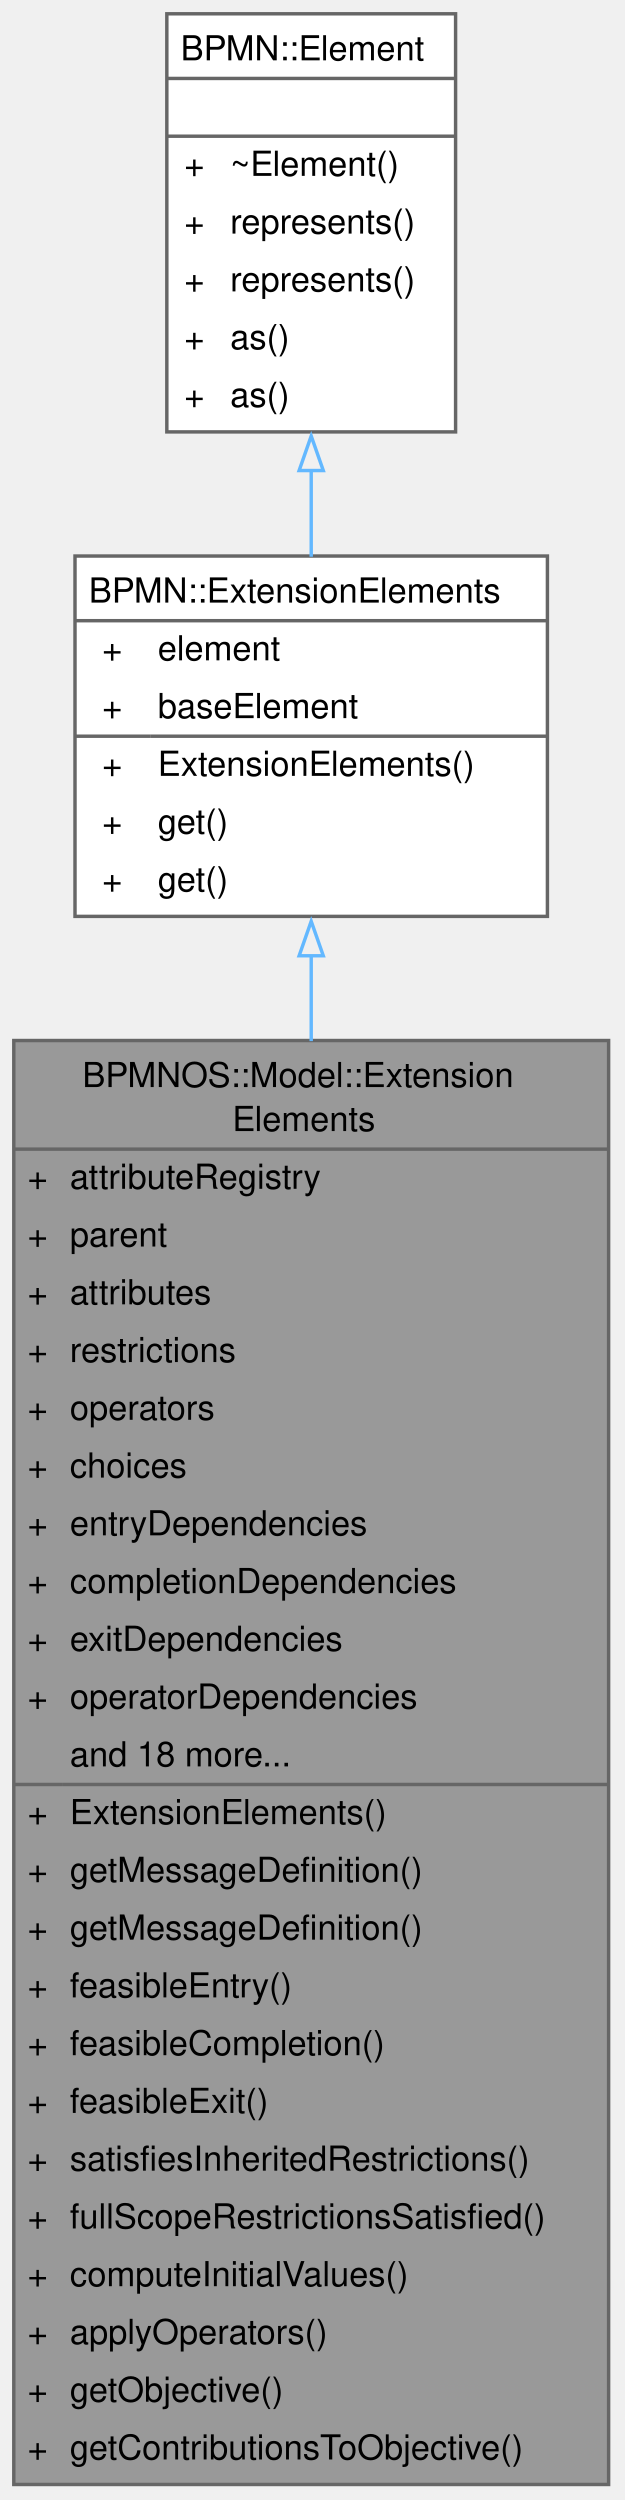
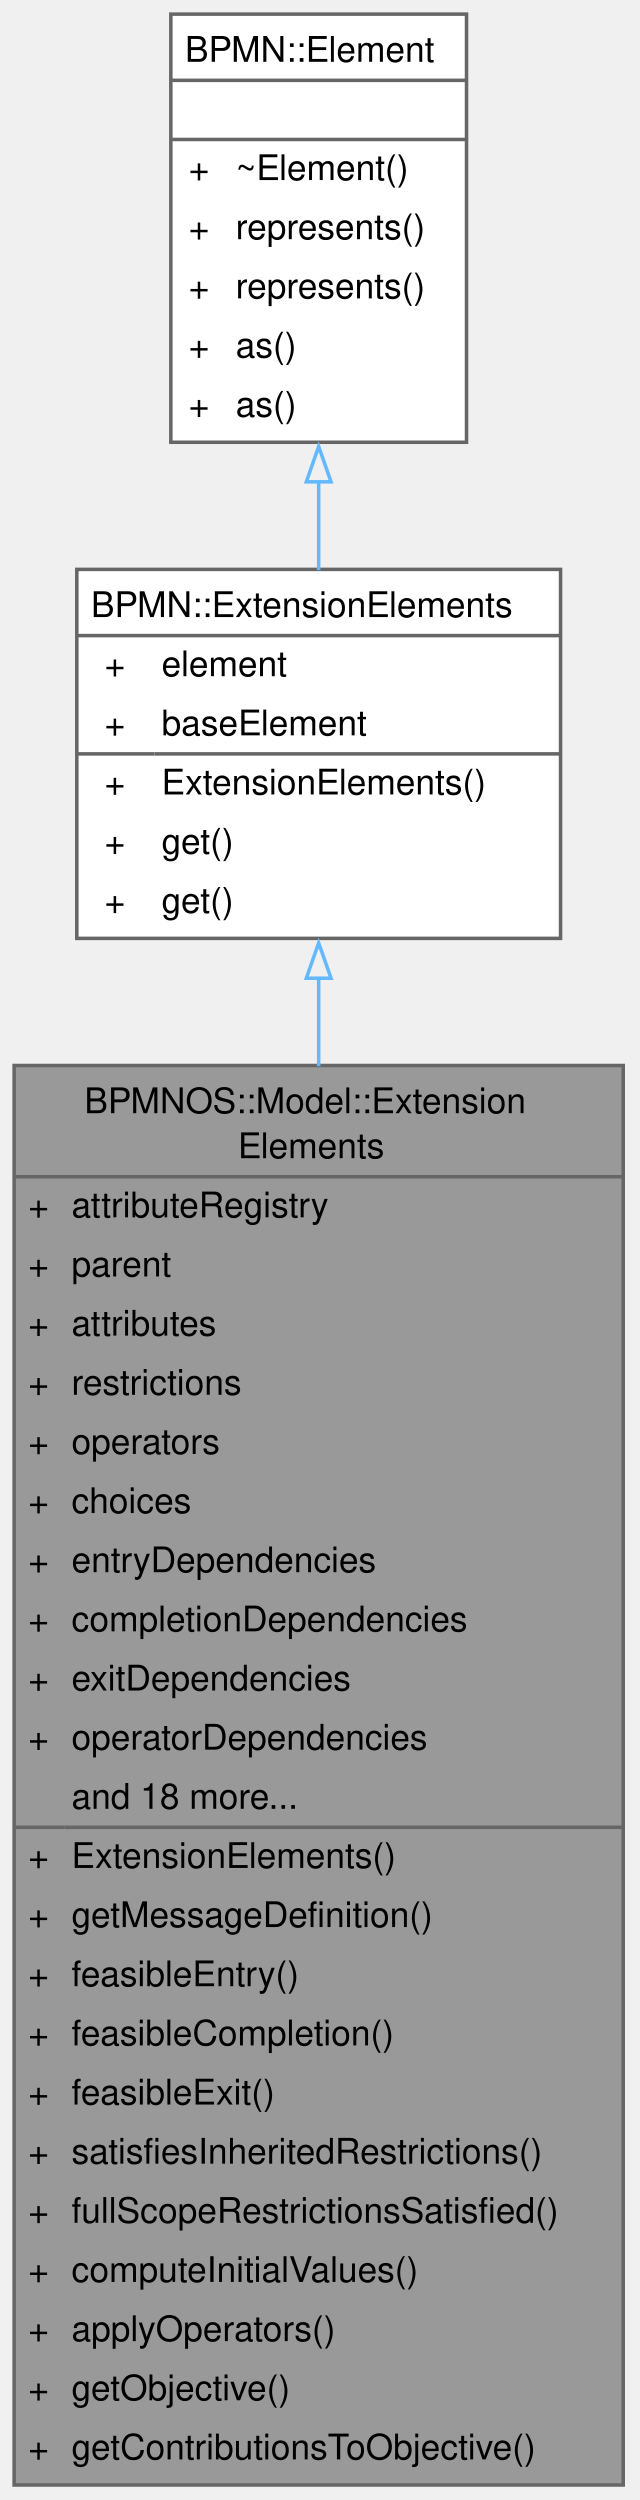
- <svg xmlns="http://www.w3.org/2000/svg" xmlns:xlink="http://www.w3.org/1999/xlink" width="181pt" height="725pt" viewBox="0.00 0.00 181.00 725.00">
-   <g id="graph0" class="graph" transform="scale(1 1) rotate(0) translate(4 720.5)">
+ <svg xmlns="http://www.w3.org/2000/svg" xmlns:xlink="http://www.w3.org/1999/xlink" width="181pt" height="708pt" viewBox="0.00 0.00 181.00 708.00">
+   <g id="graph0" class="graph" transform="scale(1 1) rotate(0) translate(4 703.75)">
    <g id="Node000001" class="node">
      <g id="a_Node000001">
        <a xlink:title="Class holding extension elements representing execution data for nodes.">
-           <polygon fill="#999999" stroke="none" points="172.5,-418.75 0,-418.75 0,0 172.5,0 172.5,-418.75" />
-           <text xml:space="preserve" text-anchor="start" x="19.88" y="-405.25" font-family="Helvetica,sans-Serif" font-size="10.00">BPMNOS::Model::Extension</text>
-           <text xml:space="preserve" text-anchor="start" x="63.38" y="-392.5" font-family="Helvetica,sans-Serif" font-size="10.00">Elements</text>
-           <text xml:space="preserve" text-anchor="start" x="4" y="-375.75" font-family="Helvetica,sans-Serif" font-size="10.00">+</text>
-           <text xml:space="preserve" text-anchor="start" x="16.25" y="-375.75" font-family="Helvetica,sans-Serif" font-size="10.00">attributeRegistry</text>
+           <polygon fill="#999999" stroke="none" points="172.5,-402 0,-402 0,0 172.5,0 172.5,-402" />
+           <text xml:space="preserve" text-anchor="start" x="19.88" y="-388.5" font-family="Helvetica,sans-Serif" font-size="10.00">BPMNOS::Model::Extension</text>
+           <text xml:space="preserve" text-anchor="start" x="63.38" y="-375.75" font-family="Helvetica,sans-Serif" font-size="10.00">Elements</text>
          <text xml:space="preserve" text-anchor="start" x="4" y="-359" font-family="Helvetica,sans-Serif" font-size="10.00">+</text>
-           <text xml:space="preserve" text-anchor="start" x="16.25" y="-359" font-family="Helvetica,sans-Serif" font-size="10.00">parent</text>
+           <text xml:space="preserve" text-anchor="start" x="16.25" y="-359" font-family="Helvetica,sans-Serif" font-size="10.00">attributeRegistry</text>
          <text xml:space="preserve" text-anchor="start" x="4" y="-342.25" font-family="Helvetica,sans-Serif" font-size="10.00">+</text>
-           <text xml:space="preserve" text-anchor="start" x="16.25" y="-342.25" font-family="Helvetica,sans-Serif" font-size="10.00">attributes</text>
+           <text xml:space="preserve" text-anchor="start" x="16.25" y="-342.25" font-family="Helvetica,sans-Serif" font-size="10.00">parent</text>
          <text xml:space="preserve" text-anchor="start" x="4" y="-325.5" font-family="Helvetica,sans-Serif" font-size="10.00">+</text>
-           <text xml:space="preserve" text-anchor="start" x="16.25" y="-325.5" font-family="Helvetica,sans-Serif" font-size="10.00">restrictions</text>
+           <text xml:space="preserve" text-anchor="start" x="16.25" y="-325.5" font-family="Helvetica,sans-Serif" font-size="10.00">attributes</text>
          <text xml:space="preserve" text-anchor="start" x="4" y="-308.75" font-family="Helvetica,sans-Serif" font-size="10.00">+</text>
-           <text xml:space="preserve" text-anchor="start" x="16.25" y="-308.75" font-family="Helvetica,sans-Serif" font-size="10.00">operators</text>
+           <text xml:space="preserve" text-anchor="start" x="16.25" y="-308.75" font-family="Helvetica,sans-Serif" font-size="10.00">restrictions</text>
          <text xml:space="preserve" text-anchor="start" x="4" y="-292" font-family="Helvetica,sans-Serif" font-size="10.00">+</text>
-           <text xml:space="preserve" text-anchor="start" x="16.25" y="-292" font-family="Helvetica,sans-Serif" font-size="10.00">choices</text>
+           <text xml:space="preserve" text-anchor="start" x="16.25" y="-292" font-family="Helvetica,sans-Serif" font-size="10.00">operators</text>
          <text xml:space="preserve" text-anchor="start" x="4" y="-275.25" font-family="Helvetica,sans-Serif" font-size="10.00">+</text>
-           <text xml:space="preserve" text-anchor="start" x="16.25" y="-275.25" font-family="Helvetica,sans-Serif" font-size="10.00">entryDependencies</text>
+           <text xml:space="preserve" text-anchor="start" x="16.25" y="-275.25" font-family="Helvetica,sans-Serif" font-size="10.00">choices</text>
          <text xml:space="preserve" text-anchor="start" x="4" y="-258.5" font-family="Helvetica,sans-Serif" font-size="10.00">+</text>
-           <text xml:space="preserve" text-anchor="start" x="16.25" y="-258.5" font-family="Helvetica,sans-Serif" font-size="10.00">completionDependencies</text>
+           <text xml:space="preserve" text-anchor="start" x="16.25" y="-258.5" font-family="Helvetica,sans-Serif" font-size="10.00">entryDependencies</text>
          <text xml:space="preserve" text-anchor="start" x="4" y="-241.75" font-family="Helvetica,sans-Serif" font-size="10.00">+</text>
-           <text xml:space="preserve" text-anchor="start" x="16.25" y="-241.75" font-family="Helvetica,sans-Serif" font-size="10.00">exitDependencies</text>
+           <text xml:space="preserve" text-anchor="start" x="16.25" y="-241.75" font-family="Helvetica,sans-Serif" font-size="10.00">completionDependencies</text>
          <text xml:space="preserve" text-anchor="start" x="4" y="-225" font-family="Helvetica,sans-Serif" font-size="10.00">+</text>
-           <text xml:space="preserve" text-anchor="start" x="16.25" y="-225" font-family="Helvetica,sans-Serif" font-size="10.00">operatorDependencies</text>
-           <text xml:space="preserve" text-anchor="start" x="16.25" y="-208.25" font-family="Helvetica,sans-Serif" font-size="10.00">and 18 more...</text>
-           <text xml:space="preserve" text-anchor="start" x="4" y="-191.5" font-family="Helvetica,sans-Serif" font-size="10.00">+</text>
-           <text xml:space="preserve" text-anchor="start" x="16.25" y="-191.5" font-family="Helvetica,sans-Serif" font-size="10.00">ExtensionElements()</text>
+           <text xml:space="preserve" text-anchor="start" x="16.25" y="-225" font-family="Helvetica,sans-Serif" font-size="10.00">exitDependencies</text>
+           <text xml:space="preserve" text-anchor="start" x="4" y="-208.25" font-family="Helvetica,sans-Serif" font-size="10.00">+</text>
+           <text xml:space="preserve" text-anchor="start" x="16.25" y="-208.25" font-family="Helvetica,sans-Serif" font-size="10.00">operatorDependencies</text>
+           <text xml:space="preserve" text-anchor="start" x="16.25" y="-191.5" font-family="Helvetica,sans-Serif" font-size="10.00">and 18 more...</text>
          <text xml:space="preserve" text-anchor="start" x="4" y="-174.75" font-family="Helvetica,sans-Serif" font-size="10.00">+</text>
-           <text xml:space="preserve" text-anchor="start" x="16.25" y="-174.75" font-family="Helvetica,sans-Serif" font-size="10.00">getMessageDefinition()</text>
+           <text xml:space="preserve" text-anchor="start" x="16.25" y="-174.75" font-family="Helvetica,sans-Serif" font-size="10.00">ExtensionElements()</text>
          <text xml:space="preserve" text-anchor="start" x="4" y="-158" font-family="Helvetica,sans-Serif" font-size="10.00">+</text>
          <text xml:space="preserve" text-anchor="start" x="16.25" y="-158" font-family="Helvetica,sans-Serif" font-size="10.00">getMessageDefinition()</text>
          <text xml:space="preserve" text-anchor="start" x="4" y="-141.25" font-family="Helvetica,sans-Serif" font-size="10.00">+</text>
          <text xml:space="preserve" text-anchor="start" x="16.25" y="-141.25" font-family="Helvetica,sans-Serif" font-size="10.00">feasibleEntry()</text>
          <text xml:space="preserve" text-anchor="start" x="4" y="-124.5" font-family="Helvetica,sans-Serif" font-size="10.00">+</text>
          <text xml:space="preserve" text-anchor="start" x="16.25" y="-124.5" font-family="Helvetica,sans-Serif" font-size="10.00">feasibleCompletion()</text>
          <text xml:space="preserve" text-anchor="start" x="4" y="-107.75" font-family="Helvetica,sans-Serif" font-size="10.00">+</text>
          <text xml:space="preserve" text-anchor="start" x="16.25" y="-107.75" font-family="Helvetica,sans-Serif" font-size="10.00">feasibleExit()</text>
          <text xml:space="preserve" text-anchor="start" x="4" y="-91" font-family="Helvetica,sans-Serif" font-size="10.00">+</text>
          <text xml:space="preserve" text-anchor="start" x="16.25" y="-91" font-family="Helvetica,sans-Serif" font-size="10.00">satisfiesInheritedRestrictions()</text>
          <text xml:space="preserve" text-anchor="start" x="4" y="-74.25" font-family="Helvetica,sans-Serif" font-size="10.00">+</text>
          <text xml:space="preserve" text-anchor="start" x="16.25" y="-74.25" font-family="Helvetica,sans-Serif" font-size="10.00">fullScopeRestrictionsSatisfied()</text>
          <text xml:space="preserve" text-anchor="start" x="4" y="-57.5" font-family="Helvetica,sans-Serif" font-size="10.00">+</text>
          <text xml:space="preserve" text-anchor="start" x="16.25" y="-57.5" font-family="Helvetica,sans-Serif" font-size="10.00">computeInitialValues()</text>
          <text xml:space="preserve" text-anchor="start" x="4" y="-40.75" font-family="Helvetica,sans-Serif" font-size="10.00">+</text>
          <text xml:space="preserve" text-anchor="start" x="16.25" y="-40.75" font-family="Helvetica,sans-Serif" font-size="10.00">applyOperators()</text>
          <text xml:space="preserve" text-anchor="start" x="4" y="-24" font-family="Helvetica,sans-Serif" font-size="10.00">+</text>
          <text xml:space="preserve" text-anchor="start" x="16.25" y="-24" font-family="Helvetica,sans-Serif" font-size="10.00">getObjective()</text>
          <text xml:space="preserve" text-anchor="start" x="4" y="-7.25" font-family="Helvetica,sans-Serif" font-size="10.00">+</text>
          <text xml:space="preserve" text-anchor="start" x="16.25" y="-7.25" font-family="Helvetica,sans-Serif" font-size="10.00">getContributionsToObjective()</text>
-           <polygon fill="#666666" stroke="#666666" points="0,-387.25 0,-387.25 172.5,-387.25 172.5,-387.25 0,-387.25" />
-           <polygon fill="#666666" stroke="#666666" points="0,-203 0,-203 14.25,-203 14.25,-203 0,-203" />
-           <polygon fill="#666666" stroke="#666666" points="14.25,-203 14.25,-203 172.5,-203 172.5,-203 14.25,-203" />
-           <polygon fill="none" stroke="#666666" points="0,0 0,-418.75 172.5,-418.75 172.5,0 0,0" />
+           <polygon fill="#666666" stroke="#666666" points="0,-370.5 0,-370.5 172.5,-370.5 172.5,-370.5 0,-370.5" />
+           <polygon fill="#666666" stroke="#666666" points="0,-186.25 0,-186.25 14.25,-186.25 14.25,-186.25 0,-186.25" />
+           <polygon fill="#666666" stroke="#666666" points="14.25,-186.25 14.25,-186.25 172.5,-186.25 172.5,-186.25 14.25,-186.25" />
+           <polygon fill="none" stroke="#666666" points="0,0 0,-402 172.5,-402 172.5,0 0,0" />
        </a>
      </g>
    </g>
    <g id="Node000002" class="node">
      <g id="a_Node000002">
        <a target="_parent" xlink:href="https://bpmn-os.github.io/bpmnpp/classBPMN_1_1ExtensionElements.html" xlink:title=" ">
-           <polygon fill="white" stroke="none" points="154.75,-559.25 17.75,-559.25 17.75,-454.75 154.75,-454.75 154.75,-559.25" />
-           <text xml:space="preserve" text-anchor="start" x="21.75" y="-545.75" font-family="Helvetica,sans-Serif" font-size="10.00">BPMN::ExtensionElements</text>
-           <text xml:space="preserve" text-anchor="start" x="25.62" y="-529" font-family="Helvetica,sans-Serif" font-size="10.00">+</text>
-           <text xml:space="preserve" text-anchor="start" x="41.75" y="-529" font-family="Helvetica,sans-Serif" font-size="10.00">element</text>
+           <polygon fill="white" stroke="none" points="154.75,-542.5 17.75,-542.5 17.75,-438 154.75,-438 154.75,-542.5" />
+           <text xml:space="preserve" text-anchor="start" x="21.75" y="-529" font-family="Helvetica,sans-Serif" font-size="10.00">BPMN::ExtensionElements</text>
          <text xml:space="preserve" text-anchor="start" x="25.62" y="-512.25" font-family="Helvetica,sans-Serif" font-size="10.00">+</text>
-           <text xml:space="preserve" text-anchor="start" x="41.75" y="-512.25" font-family="Helvetica,sans-Serif" font-size="10.00">baseElement</text>
+           <text xml:space="preserve" text-anchor="start" x="41.75" y="-512.25" font-family="Helvetica,sans-Serif" font-size="10.00">element</text>
          <text xml:space="preserve" text-anchor="start" x="25.62" y="-495.5" font-family="Helvetica,sans-Serif" font-size="10.00">+</text>
-           <text xml:space="preserve" text-anchor="start" x="41.75" y="-495.5" font-family="Helvetica,sans-Serif" font-size="10.00">ExtensionElements()</text>
+           <text xml:space="preserve" text-anchor="start" x="41.75" y="-495.5" font-family="Helvetica,sans-Serif" font-size="10.00">baseElement</text>
          <text xml:space="preserve" text-anchor="start" x="25.62" y="-478.75" font-family="Helvetica,sans-Serif" font-size="10.00">+</text>
-           <text xml:space="preserve" text-anchor="start" x="41.75" y="-478.75" font-family="Helvetica,sans-Serif" font-size="10.00">get()</text>
+           <text xml:space="preserve" text-anchor="start" x="41.75" y="-478.75" font-family="Helvetica,sans-Serif" font-size="10.00">ExtensionElements()</text>
          <text xml:space="preserve" text-anchor="start" x="25.62" y="-462" font-family="Helvetica,sans-Serif" font-size="10.00">+</text>
          <text xml:space="preserve" text-anchor="start" x="41.75" y="-462" font-family="Helvetica,sans-Serif" font-size="10.00">get()</text>
-           <polygon fill="#666666" stroke="#666666" points="17.75,-540.5 17.75,-540.5 154.75,-540.5 154.75,-540.5 17.75,-540.5" />
-           <polygon fill="#666666" stroke="#666666" points="17.75,-507 17.75,-507 39.75,-507 39.75,-507 17.75,-507" />
-           <polygon fill="#666666" stroke="#666666" points="39.75,-507 39.75,-507 154.75,-507 154.75,-507 39.75,-507" />
-           <polygon fill="none" stroke="#666666" points="17.75,-454.75 17.75,-559.25 154.75,-559.25 154.75,-454.75 17.75,-454.75" />
+           <text xml:space="preserve" text-anchor="start" x="25.62" y="-445.25" font-family="Helvetica,sans-Serif" font-size="10.00">+</text>
+           <text xml:space="preserve" text-anchor="start" x="41.75" y="-445.25" font-family="Helvetica,sans-Serif" font-size="10.00">get()</text>
+           <polygon fill="#666666" stroke="#666666" points="17.75,-523.75 17.75,-523.75 154.75,-523.75 154.75,-523.75 17.75,-523.75" />
+           <polygon fill="#666666" stroke="#666666" points="17.75,-490.25 17.75,-490.25 39.75,-490.25 39.75,-490.25 17.75,-490.25" />
+           <polygon fill="#666666" stroke="#666666" points="39.75,-490.25 39.75,-490.25 154.75,-490.25 154.75,-490.25 39.75,-490.25" />
+           <polygon fill="none" stroke="#666666" points="17.75,-438 17.75,-542.5 154.75,-542.5 154.75,-438 17.75,-438" />
        </a>
      </g>
    </g>
    <g id="edge1_Node000001_Node000002" class="edge">
      <g id="a_edge1_Node000001_Node000002">
        <a xlink:title=" ">
-           <path fill="none" stroke="#63b8ff" d="M86.25,-443.36C86.25,-435.53 86.25,-427.22 86.25,-418.58" />
-           <polygon fill="none" stroke="#63b8ff" points="82.75,-443.33 86.25,-453.33 89.75,-443.33 82.75,-443.33" />
+           <path fill="none" stroke="#63b8ff" d="M86.25,-426.96C86.25,-419.02 86.25,-410.58 86.25,-401.81" />
+           <polygon fill="none" stroke="#63b8ff" points="82.75,-426.71 86.25,-436.71 89.75,-426.71 82.75,-426.71" />
        </a>
      </g>
    </g>
    <g id="Node000003" class="node">
      <g id="a_Node000003">
        <a target="_parent" xlink:href="https://bpmn-os.github.io/bpmnpp/classBPMN_1_1Element.html" xlink:title=" ">
-           <polygon fill="white" stroke="none" points="128.12,-716.5 44.38,-716.5 44.38,-595.25 128.12,-595.25 128.12,-716.5" />
-           <text xml:space="preserve" text-anchor="start" x="48.38" y="-703" font-family="Helvetica,sans-Serif" font-size="10.00">BPMN::Element</text>
-           <text xml:space="preserve" text-anchor="start" x="84.75" y="-686.25" font-family="Helvetica,sans-Serif" font-size="10.00"> </text>
-           <text xml:space="preserve" text-anchor="start" x="49.44" y="-669.5" font-family="Helvetica,sans-Serif" font-size="10.00">+</text>
-           <text xml:space="preserve" text-anchor="start" x="62.75" y="-669.5" font-family="Helvetica,sans-Serif" font-size="10.00">~Element()</text>
+           <polygon fill="white" stroke="none" points="128.12,-699.75 44.38,-699.75 44.38,-578.5 128.12,-578.5 128.12,-699.75" />
+           <text xml:space="preserve" text-anchor="start" x="48.38" y="-686.25" font-family="Helvetica,sans-Serif" font-size="10.00">BPMN::Element</text>
+           <text xml:space="preserve" text-anchor="start" x="84.75" y="-669.5" font-family="Helvetica,sans-Serif" font-size="10.00"> </text>
          <text xml:space="preserve" text-anchor="start" x="49.44" y="-652.75" font-family="Helvetica,sans-Serif" font-size="10.00">+</text>
-           <text xml:space="preserve" text-anchor="start" x="62.75" y="-652.75" font-family="Helvetica,sans-Serif" font-size="10.00">represents()</text>
+           <text xml:space="preserve" text-anchor="start" x="62.75" y="-652.75" font-family="Helvetica,sans-Serif" font-size="10.00">~Element()</text>
          <text xml:space="preserve" text-anchor="start" x="49.44" y="-636" font-family="Helvetica,sans-Serif" font-size="10.00">+</text>
          <text xml:space="preserve" text-anchor="start" x="62.75" y="-636" font-family="Helvetica,sans-Serif" font-size="10.00">represents()</text>
          <text xml:space="preserve" text-anchor="start" x="49.44" y="-619.25" font-family="Helvetica,sans-Serif" font-size="10.00">+</text>
-           <text xml:space="preserve" text-anchor="start" x="62.75" y="-619.25" font-family="Helvetica,sans-Serif" font-size="10.00">as()</text>
+           <text xml:space="preserve" text-anchor="start" x="62.75" y="-619.25" font-family="Helvetica,sans-Serif" font-size="10.00">represents()</text>
          <text xml:space="preserve" text-anchor="start" x="49.44" y="-602.5" font-family="Helvetica,sans-Serif" font-size="10.00">+</text>
          <text xml:space="preserve" text-anchor="start" x="62.75" y="-602.5" font-family="Helvetica,sans-Serif" font-size="10.00">as()</text>
-           <polygon fill="#666666" stroke="#666666" points="44.38,-697.75 44.38,-697.75 128.12,-697.75 128.12,-697.75 44.38,-697.75" />
+           <text xml:space="preserve" text-anchor="start" x="49.44" y="-585.75" font-family="Helvetica,sans-Serif" font-size="10.00">+</text>
+           <text xml:space="preserve" text-anchor="start" x="62.75" y="-585.75" font-family="Helvetica,sans-Serif" font-size="10.00">as()</text>
          <polygon fill="#666666" stroke="#666666" points="44.38,-681 44.38,-681 128.12,-681 128.12,-681 44.38,-681" />
-           <polygon fill="none" stroke="#666666" points="44.38,-595.25 44.38,-716.5 128.12,-716.5 128.12,-595.25 44.38,-595.25" />
+           <polygon fill="#666666" stroke="#666666" points="44.38,-664.25 44.38,-664.25 128.12,-664.25 128.12,-664.25 44.38,-664.25" />
+           <polygon fill="none" stroke="#666666" points="44.38,-578.5 44.38,-699.75 128.12,-699.75 128.12,-578.5 44.38,-578.5" />
        </a>
      </g>
    </g>
    <g id="edge2_Node000002_Node000003" class="edge">
      <g id="a_edge2_Node000002_Node000003">
        <a xlink:title=" ">
-           <path fill="none" stroke="#63b8ff" d="M86.25,-584.1C86.25,-575.64 86.25,-567.14 86.25,-559.04" />
-           <polygon fill="none" stroke="#63b8ff" points="82.75,-584.05 86.25,-594.05 89.75,-584.05 82.75,-584.05" />
+           <path fill="none" stroke="#63b8ff" d="M86.25,-567.35C86.25,-558.89 86.25,-550.39 86.25,-542.29" />
+           <polygon fill="none" stroke="#63b8ff" points="82.75,-567.3 86.25,-577.3 89.75,-567.3 82.75,-567.3" />
        </a>
      </g>
    </g>
  </g>
</svg>
